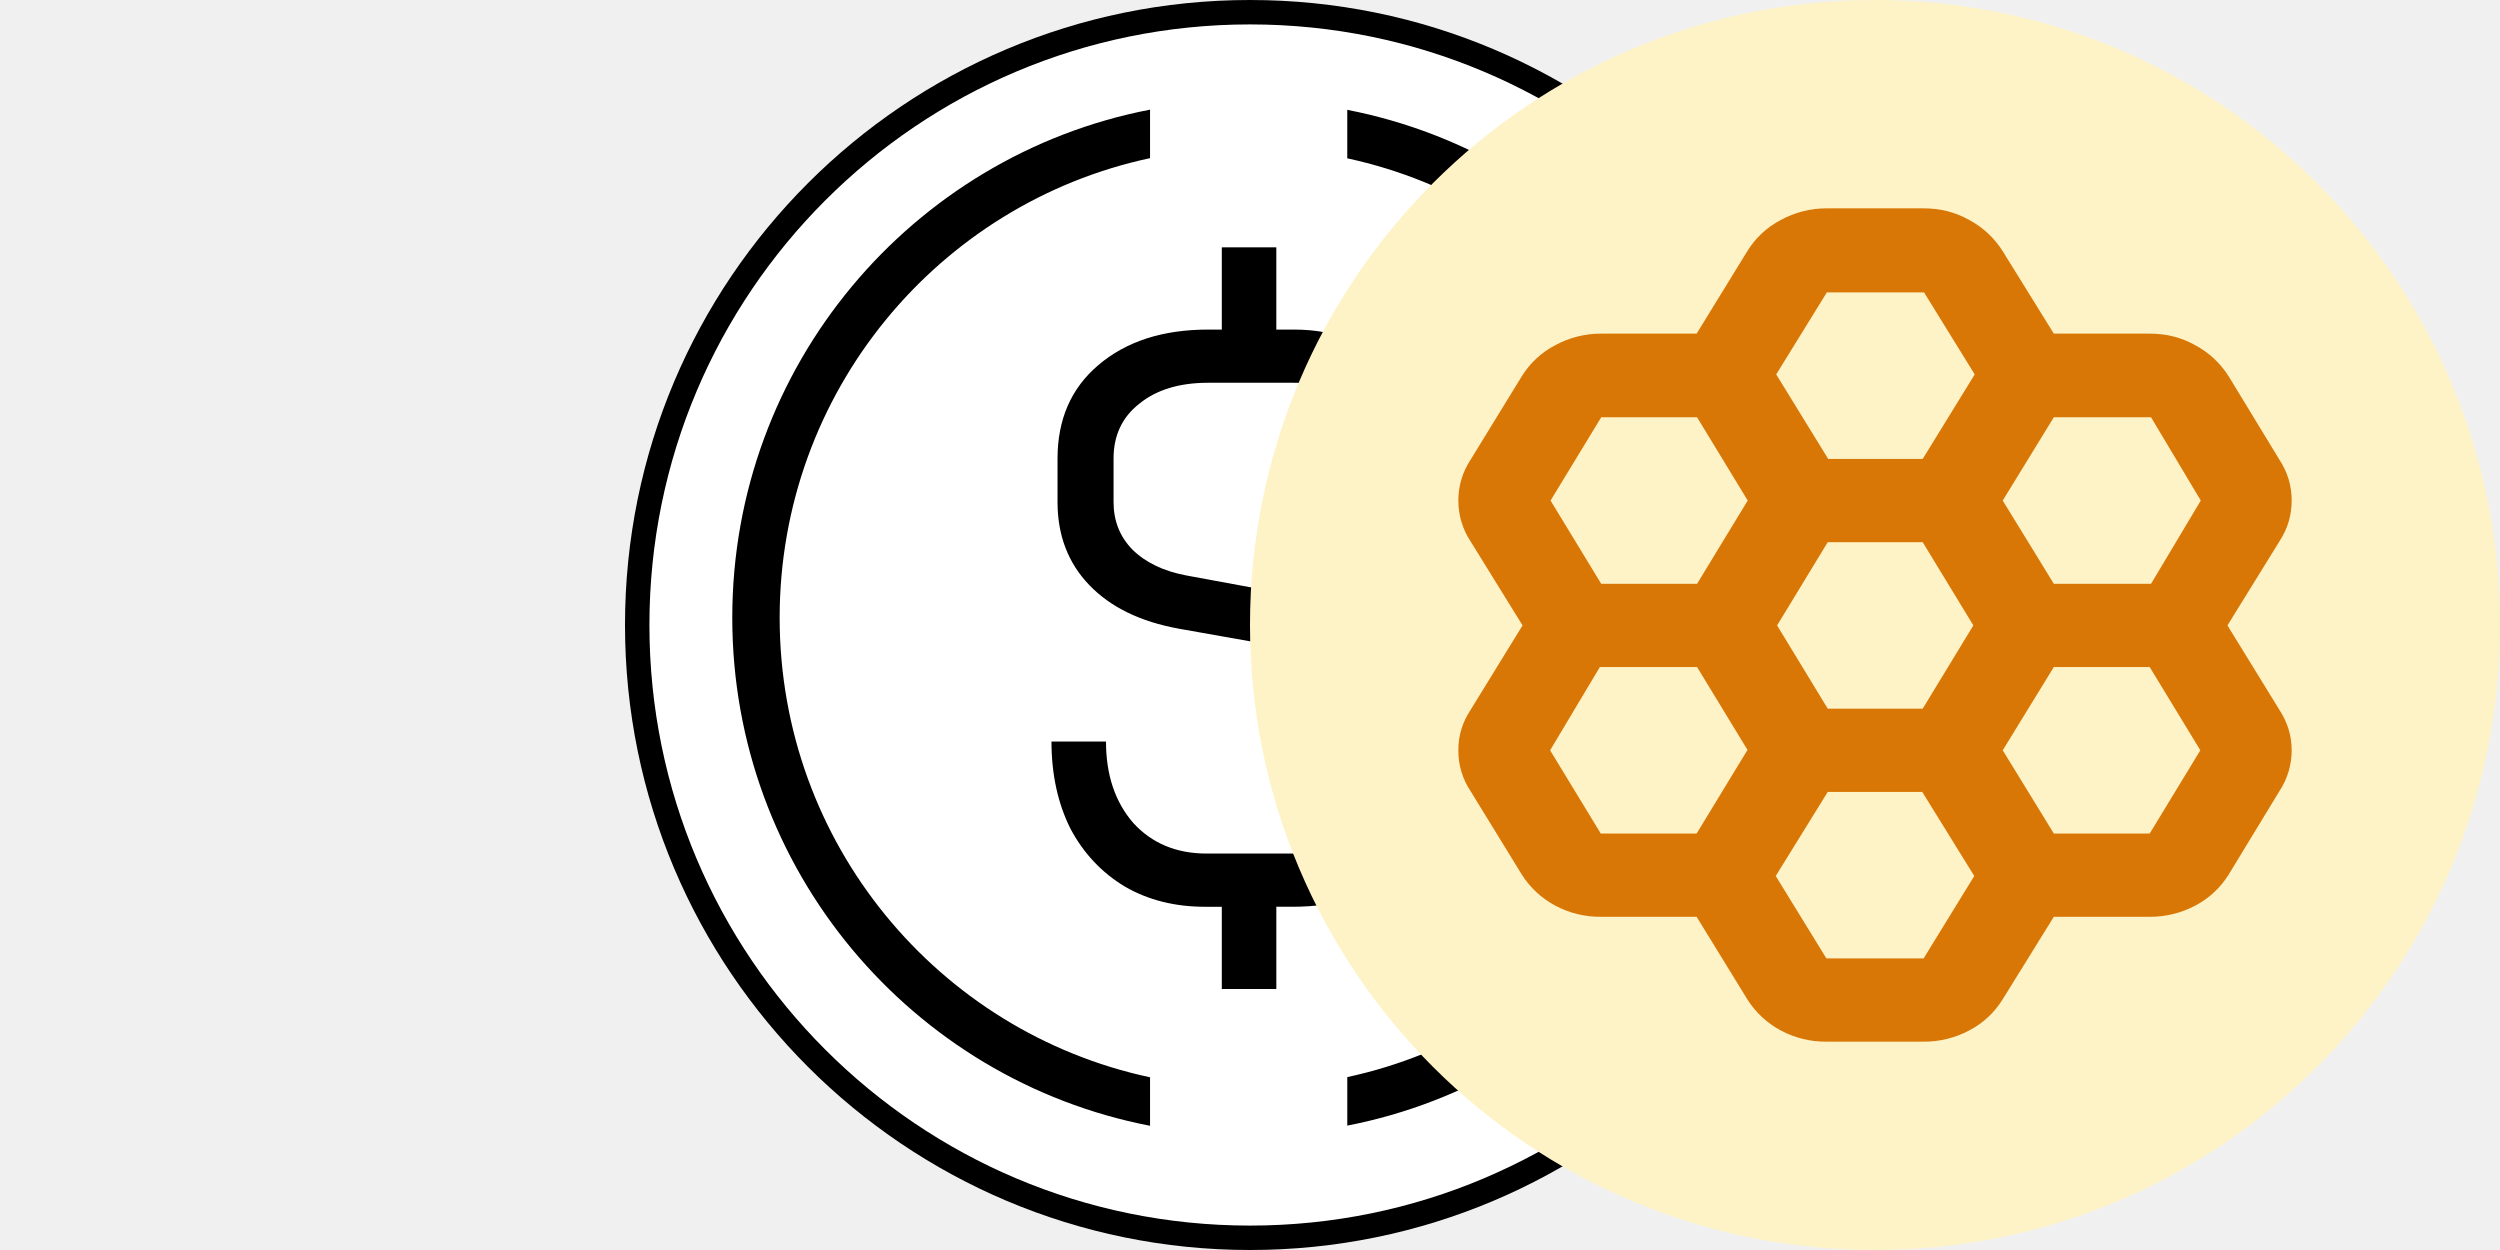
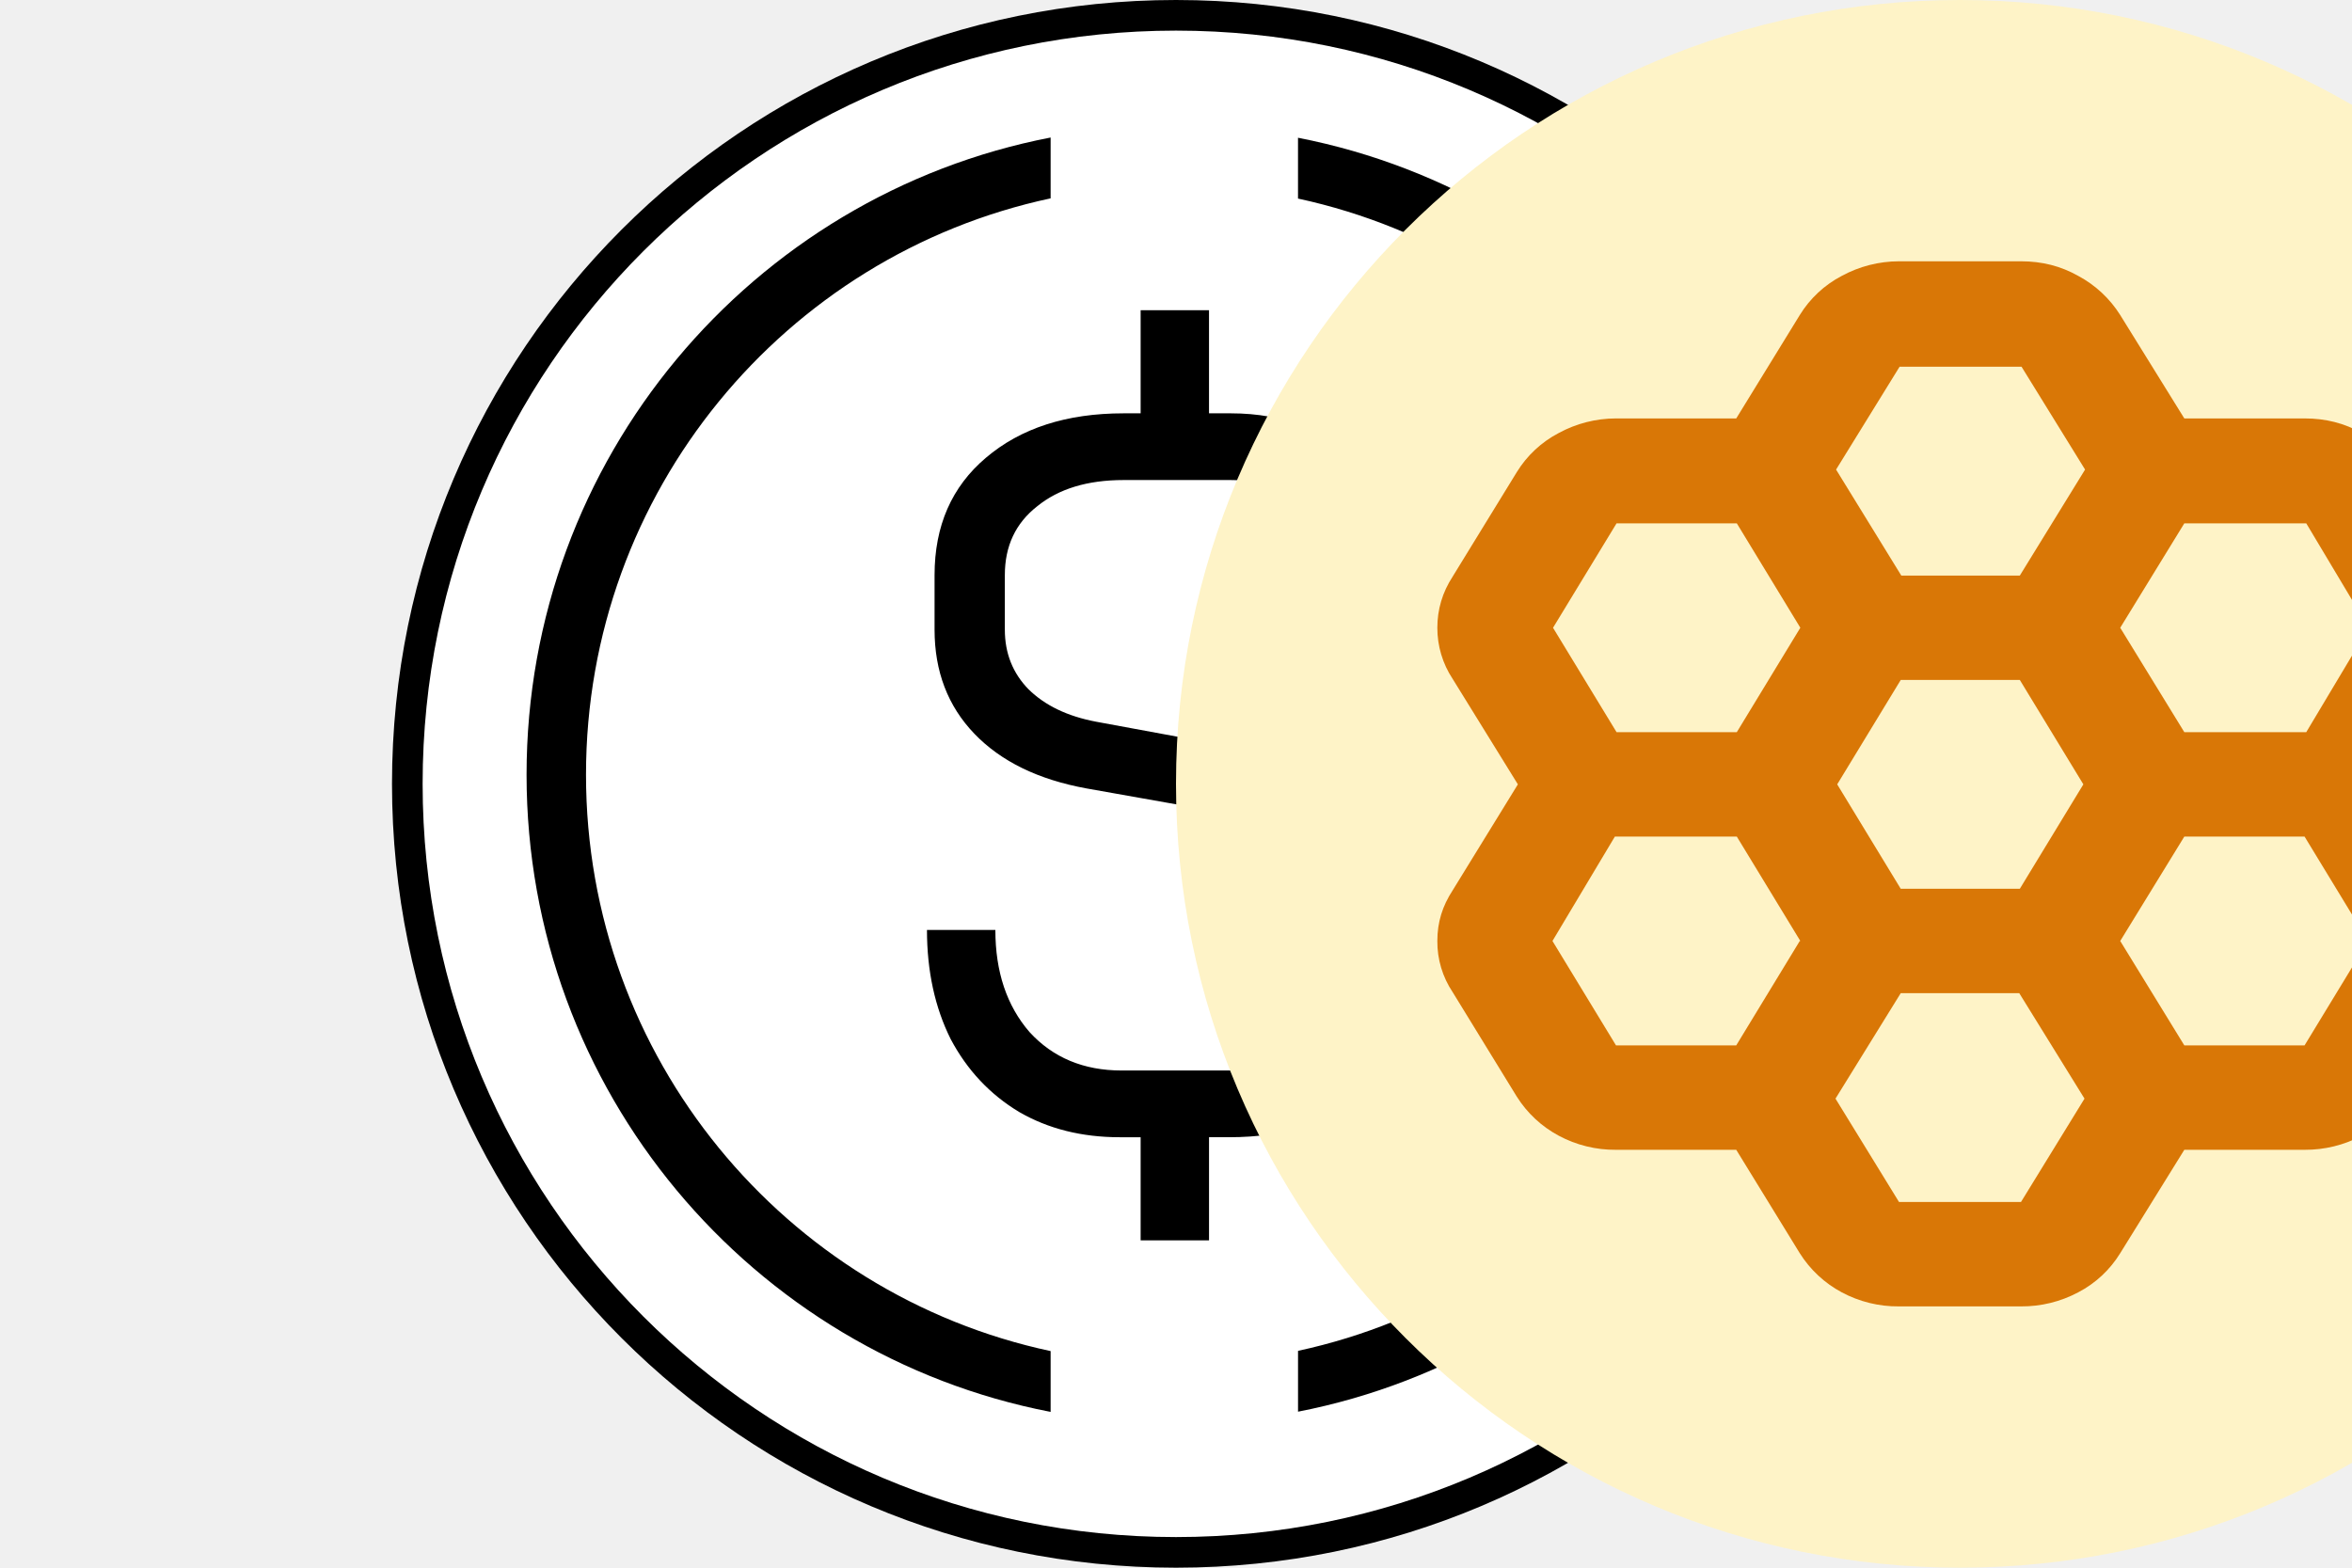
- <svg xmlns="http://www.w3.org/2000/svg" viewBox="0 0 256 128">
+ <svg xmlns="http://www.w3.org/2000/svg" viewBox="0 0 192 128">
  <svg viewBox="0 0 128 128">
    <circle cx="64" cy="64" r="64" />
    <circle cx="64" cy="64" r="61.5" fill="#fff" />
    <path d="M53.765 11.228c-24.37 4.709-42.78 26.211-42.78 52.026s18.41 47.318 42.78 52.026v-4.965c-21.672-4.633-37.928-23.943-37.928-47.06s16.256-42.428 37.928-47.06zm20.195 4.984v-4.965c24.328 4.743 42.692 26.225 42.692 52.007 0 25.783-18.364 47.266-42.69 52.009v-4.968c21.627-4.667 37.836-23.955 37.836-47.04S95.588 20.88 73.961 16.213" />
    <path d="M71.345 61.484q6.046 1.155 9.38 4.458 3.334 3.22 3.334 8.255v5.283q0 6.027-4.34 9.74-4.342 3.634-11.397 3.633h-1.626v8.421h-5.583v-8.42h-1.705q-4.651 0-8.216-2.064-3.568-2.147-5.583-5.944-1.936-3.88-1.938-8.915h5.583q0 5.117 2.79 8.337 2.868 3.137 7.52 3.137h8.606q4.572 0 7.364-2.147 2.79-2.229 2.791-5.778v-5.283q0-2.806-2.094-4.788-2.015-1.98-5.582-2.56l-13.955-2.475q-5.892-1.074-9.147-4.459t-3.256-8.502v-4.457q0-6.028 4.186-9.576 4.263-3.632 11.24-3.632h1.396v-8.42h5.582v8.42h1.782q6.59 0 10.622 4.292 4.03 4.21 4.03 11.143h-5.583q0-4.539-2.478-7.263-2.481-2.725-6.59-2.725h-8.76q-4.42 0-7.054 2.147-2.637 2.064-2.636 5.613v4.458q0 2.89 1.937 4.87 2.015 1.981 5.504 2.642z" />
  </svg>
  <svg x="64" viewBox="0 0 128 128">
    <circle cx="64" cy="64" r="64" fill="#FEF3C7" />
    <path fill="#D97706" d="M45.734 93.88h-9.816a9.7 9.7 0 0 1-4.676-1.152 9.14 9.14 0 0 1-3.426-3.196l-5.232-8.524a7.4 7.4 0 0 1-1.25-4.178c0-1.534.416-2.856 1.25-4.134l5.324-8.654-5.324-8.61a7.54 7.54 0 0 1-1.25-4.176c0-1.492.416-2.9 1.25-4.178l5.232-8.524a8.8 8.8 0 0 1 3.426-3.198 9.8 9.8 0 0 1 4.676-1.192h9.816l5.186-8.44a8.8 8.8 0 0 1 3.426-3.196 9.8 9.8 0 0 1 4.676-1.194h9.956c1.712 0 3.24.384 4.676 1.194a9.14 9.14 0 0 1 3.426 3.196l5.232 8.44h9.816c1.714 0 3.24.382 4.676 1.192a9.14 9.14 0 0 1 3.426 3.198l5.186 8.524c.834 1.28 1.25 2.644 1.25 4.178s-.416 2.898-1.25 4.176l-5.324 8.61 5.324 8.654c.834 1.28 1.25 2.642 1.25 4.134a7.53 7.53 0 0 1-1.25 4.178l-5.186 8.524a8.8 8.8 0 0 1-3.426 3.196 9.8 9.8 0 0 1-4.676 1.152h-9.816l-5.232 8.44a8.8 8.8 0 0 1-3.426 3.196 9.8 9.8 0 0 1-4.676 1.15H59.02a9.7 9.7 0 0 1-4.676-1.15 9.14 9.14 0 0 1-3.426-3.196zm36.578-34.1h9.954l5.094-8.524-5.094-8.526h-9.954l-5.232 8.526zm-23.15 12.788h9.722l5.186-8.526-5.186-8.524h-9.722l-5.186 8.524zm0-25.574h9.722l5.326-8.654-5.186-8.396h-9.956l-5.184 8.396 5.324 8.654zm-8.196 4.26L45.78 42.73h-9.816l-5.186 8.526 5.186 8.524h9.816zm0 25.576-5.186-8.524h-9.954l-5.094 8.524 5.186 8.524h9.816l5.186-8.524zm8.196 4.262-5.326 8.61 5.186 8.44h9.956l5.186-8.44-5.326-8.61h-9.722zm23.15 4.262h9.816l5.186-8.524-5.186-8.524h-9.816L77.08 76.83z" />
  </svg>
</svg>
